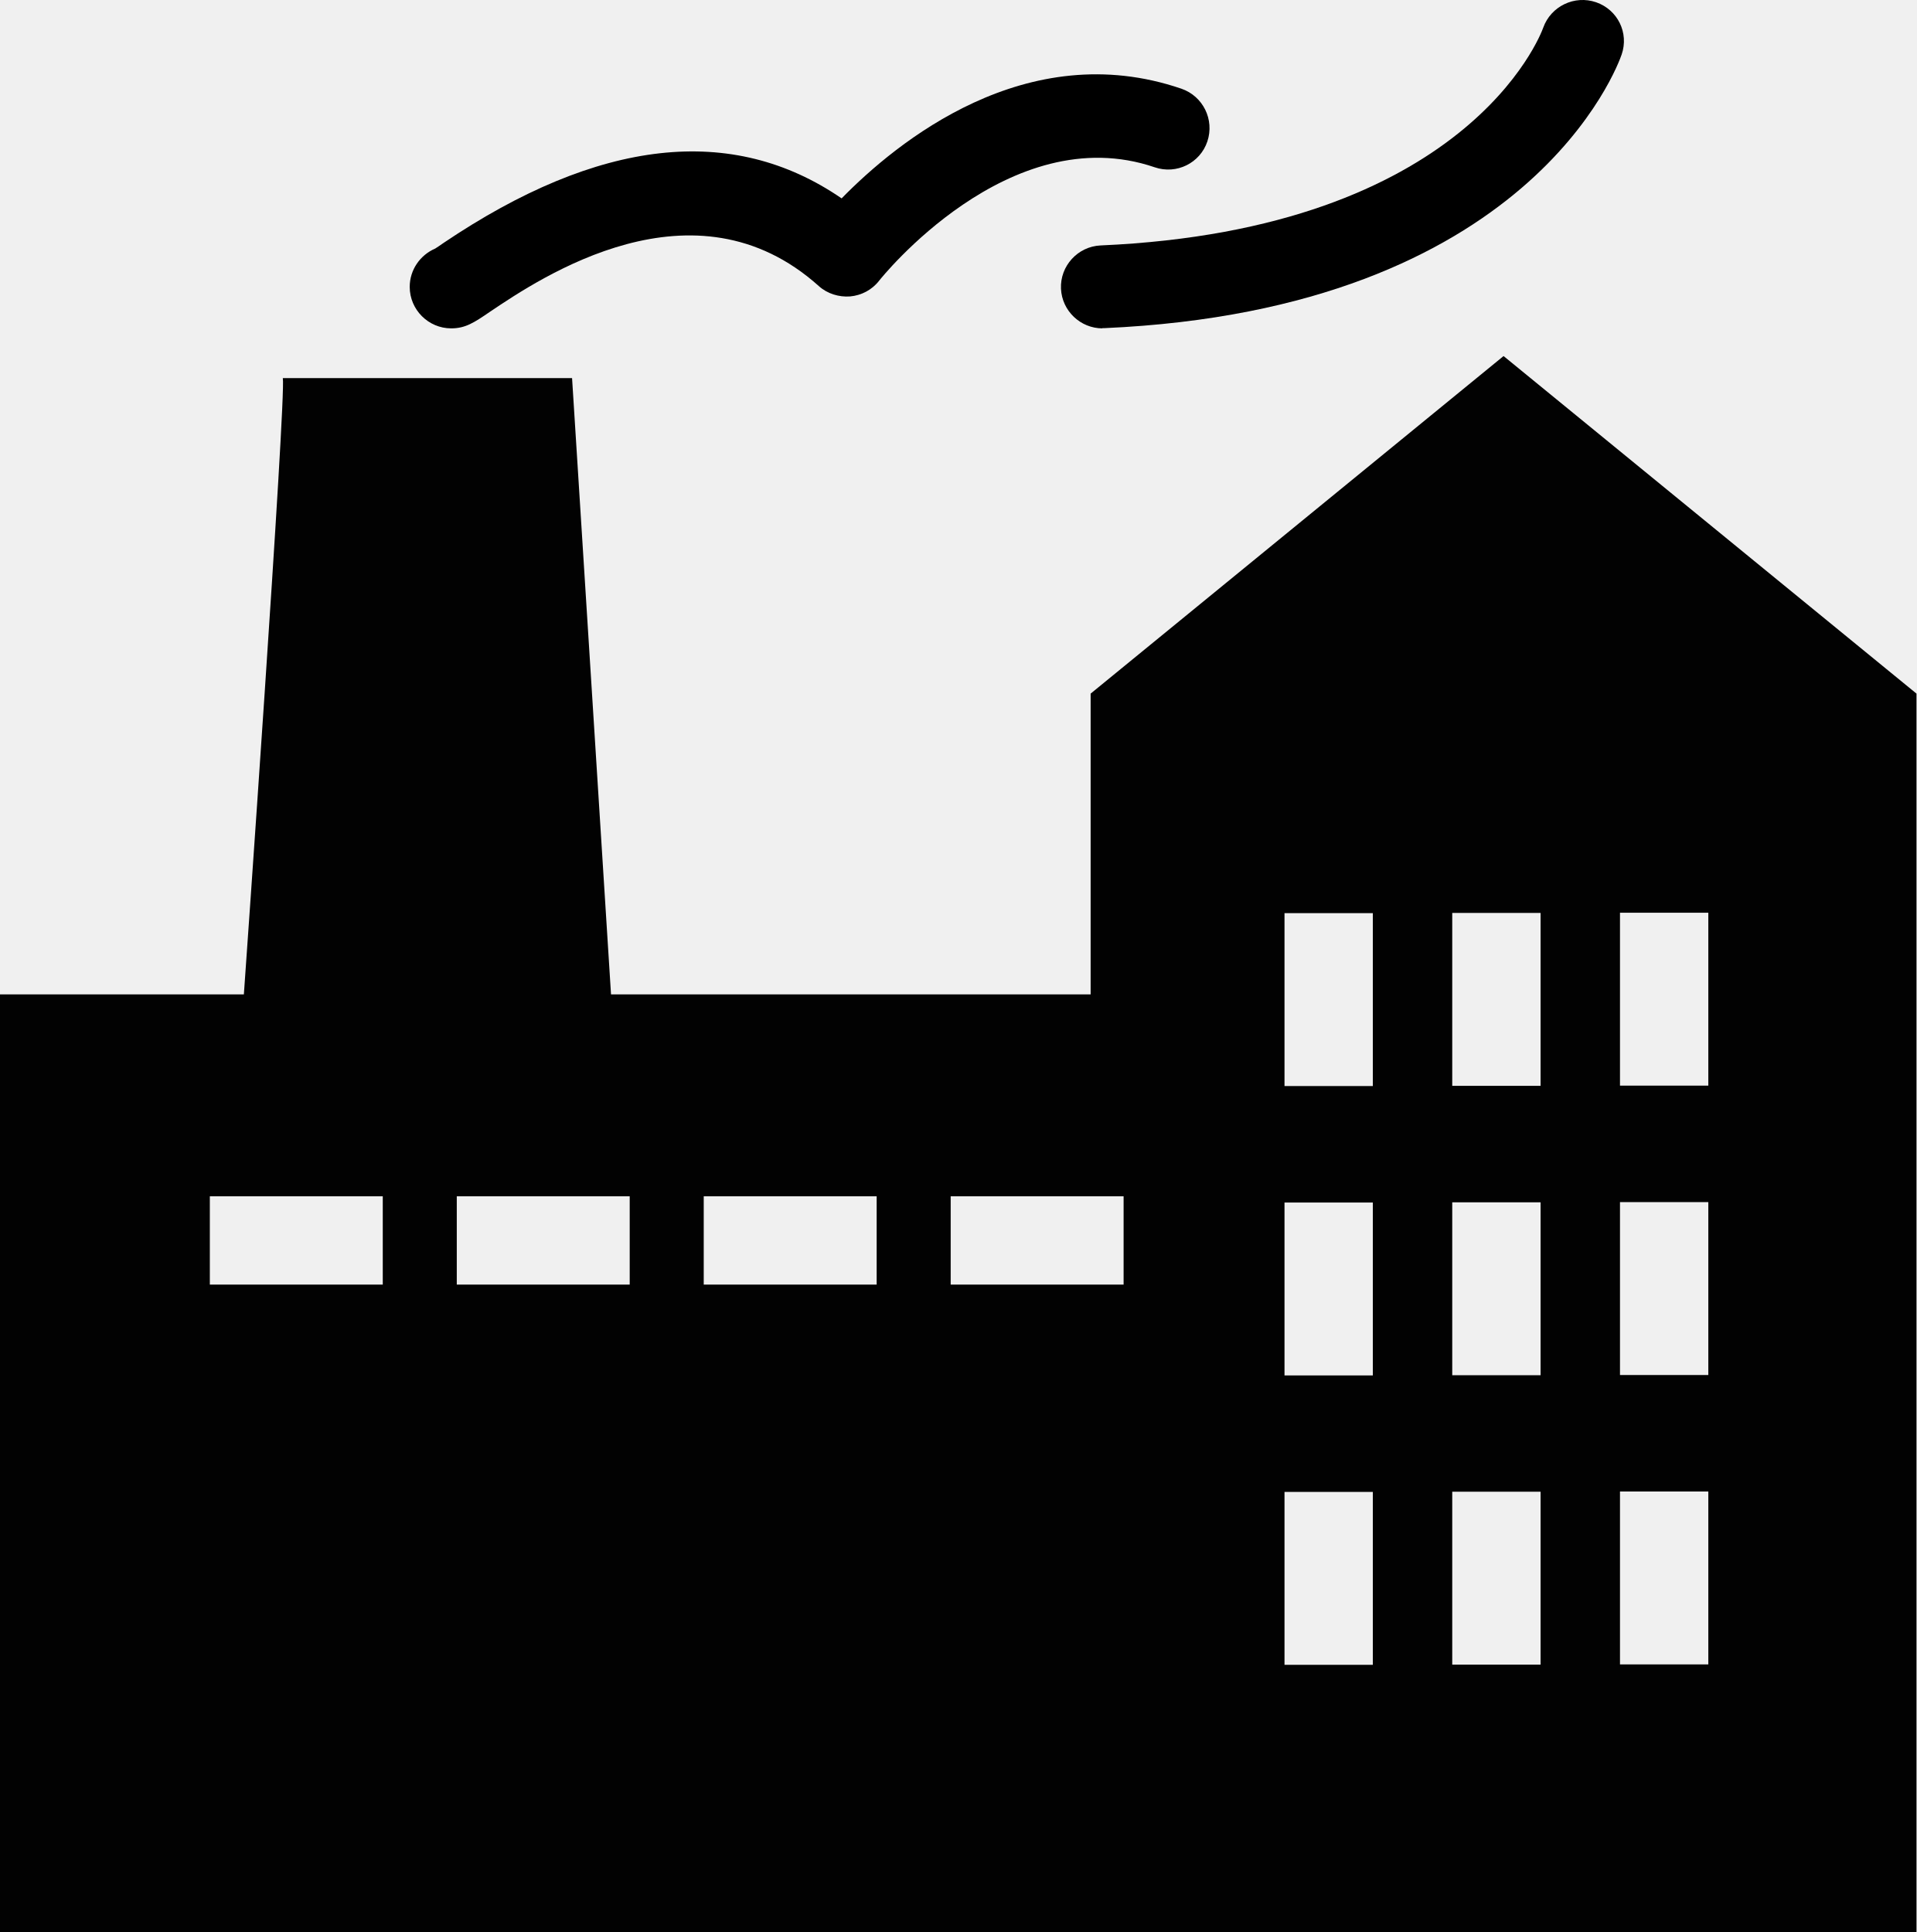
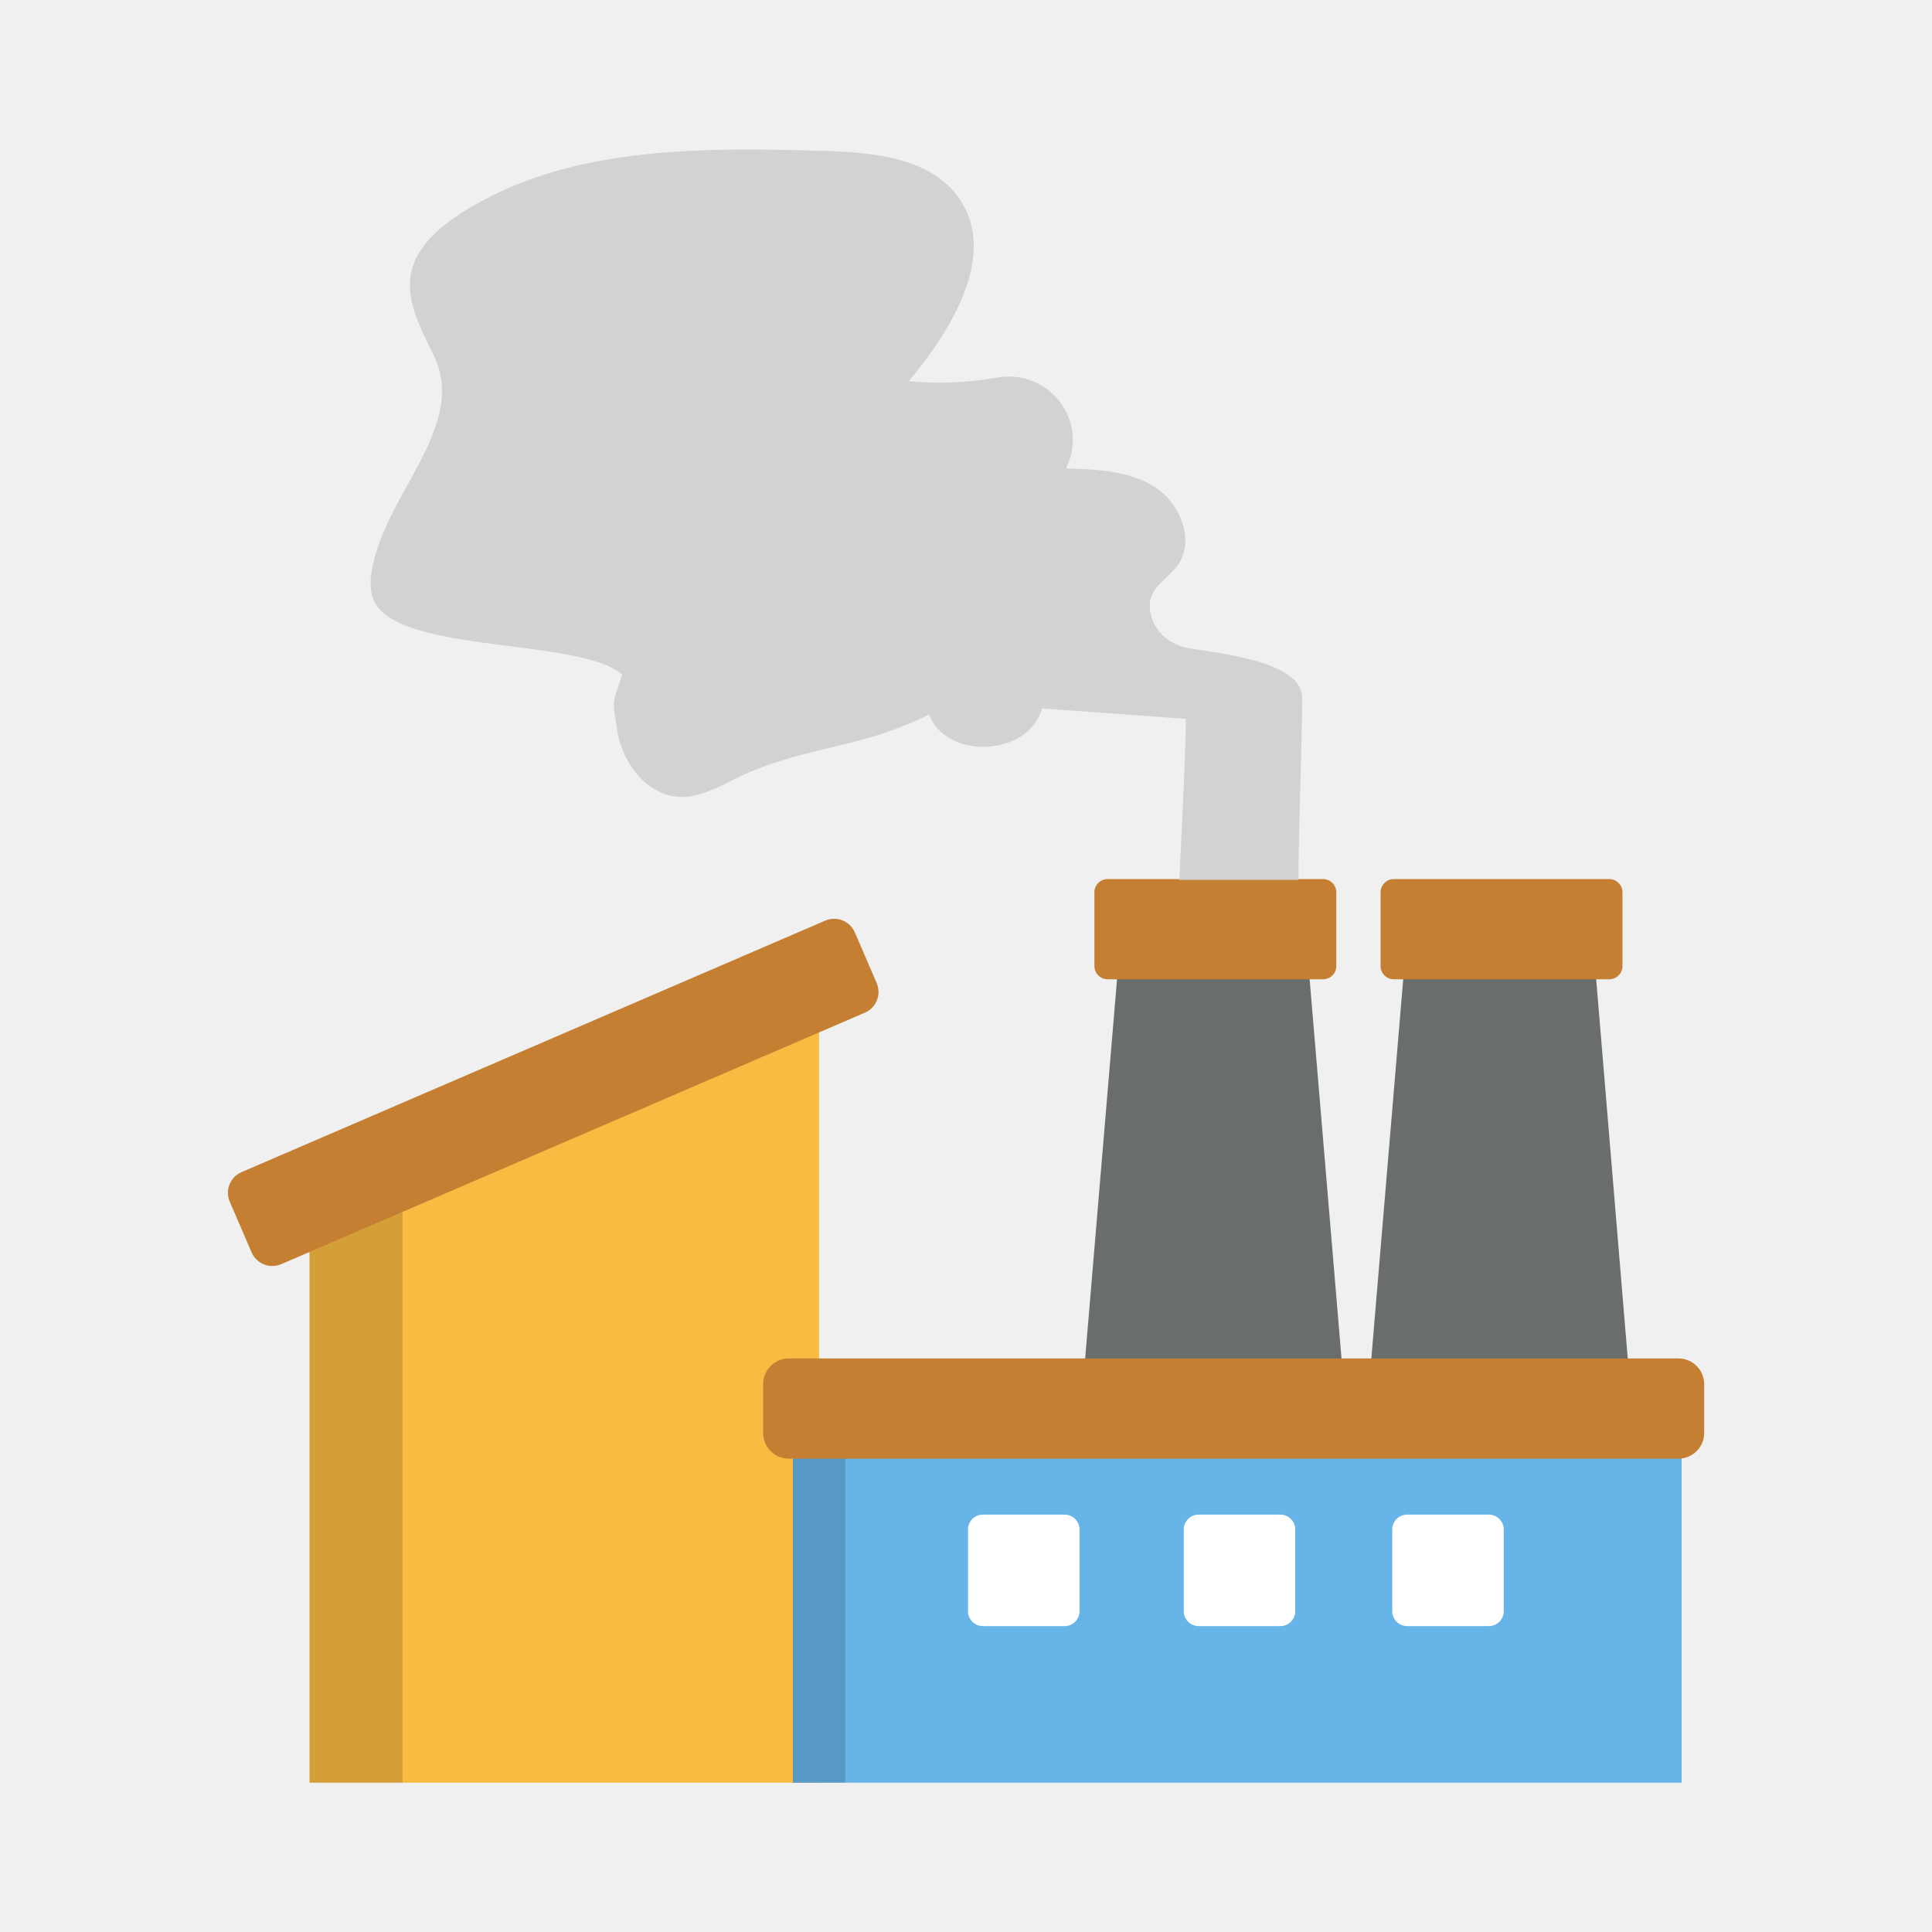
- <svg xmlns="http://www.w3.org/2000/svg" viewBox="0 0 92.43 93.2">
+ <svg xmlns="http://www.w3.org/2000/svg" id="Layer_2" data-name="Layer 2" viewBox="0 0 48 48">
  <defs>
-     <style>.d{fill:#020202;}</style>
+     <style>
+       .cls-1 {
+         fill: #fff;
+       }
+ 
+       .cls-2 {
+         fill: #6a6d6d;
+       }
+ 
+       .cls-3 {
+         clip-path: url(#clippath-2);
+       }
+ 
+       .cls-4 {
+         clip-path: url(#clippath-1);
+       }
+ 
+       .cls-5 {
+         opacity: .15;
+       }
+ 
+       .cls-6 {
+         fill: #f9bb41;
+       }
+ 
+       .cls-7 {
+         fill: #67b4e8;
+       }
+ 
+       .cls-8 {
+         clip-path: url(#clippath);
+       }
+ 
+       .cls-9 {
+         fill: none;
+       }
+ 
+       .cls-10 {
+         fill: #c47f33;
+       }
+ 
+       .cls-11 {
+         fill: #d2d2d2;
+       }
+     </style>
+     <clipPath id="clippath">
+       <rect class="cls-9" width="48" height="48" />
+     </clipPath>
+     <clipPath id="clippath-1">
+       <polygon class="cls-6" points="20.35 44.29 7.69 44.29 7.69 30.24 20.35 24.79 20.35 44.29" />
+     </clipPath>
+     <clipPath id="clippath-2">
+       <rect class="cls-7" x="19.7" y="34.96" width="22.08" height="9.33" />
+     </clipPath>
  </defs>
-   <g id="a" />
-   <g id="b">
-     <g id="c">
+   <g id="Layer_1-2" data-name="Layer 1">
+     <g class="cls-8">
      <g>
-         <path class="d" d="M72.51,17.18l-19.91,16.28v14.51H0v45.23H92.43V33.46l-19.91-16.28ZM18.46,61.97H10.12v-4.26h8.34v4.26Zm11.91,0h-8.34v-4.26h8.34v4.26Zm11.91,0h-8.34v-4.26h8.34v4.26Zm11.91,0h-8.34v-4.26h8.34v4.26Zm12.02,18.34h-4.26v-8.34h4.26v8.34Zm0-13.96h-4.26v-8.34h4.26v8.34Zm0-13.96h-4.26v-8.34h4.26v8.34Zm8.09,27.91h-4.26v-8.34h4.26v8.34Zm0-13.96h-4.26v-8.34h4.26v8.34Zm0-13.96h-4.26v-8.34h4.26v8.34Zm8.09,27.91h-4.26v-8.34h4.26v8.34Zm0-13.96h-4.26v-8.34h4.26v8.34Zm0-13.96h-4.26v-8.34h4.26v8.34Z" />
-         <path class="d" d="M11.76,47.99s2.05-28.9,1.88-29.75h13.95l1.88,29.75H11.76Z" />
+         <g>
+           <polygon class="cls-6" points="20.35 44.29 7.69 44.29 7.69 30.24 20.35 24.79 20.35 44.29" />
+           <g class="cls-4">
+             <rect class="cls-5" x="5" y="27" width="5" height="19" />
+           </g>
+         </g>
+         <g>
+           <polygon class="cls-2" points="32.46 23.41 27.83 23.41 26.82 35.42 33.47 35.42 32.46 23.41" />
+           <polygon class="cls-2" points="39.58 23.41 34.94 23.41 33.93 35.42 40.58 35.42 39.58 23.41" />
+           <rect class="cls-10" x="27.19" y="21.84" width="6.01" height="2.49" rx=".33" ry=".33" />
+           <rect class="cls-10" x="34.3" y="21.84" width="6.01" height="2.49" rx=".33" ry=".33" />
+         </g>
+         <g>
+           <rect class="cls-7" x="19.7" y="34.96" width="22.08" height="9.33" />
+           <g class="cls-3">
+             <rect class="cls-5" x="16" y="32" width="5" height="19" />
+           </g>
+         </g>
+         <rect class="cls-10" x="5.29" y="25.9" width="16.91" height="2.49" rx=".56" ry=".56" transform="translate(-9.62 7.65) rotate(-23.31)" />
+         <rect class="cls-1" x="24.05" y="37.63" width="2.77" height="2.77" rx=".37" ry=".37" />
+         <rect class="cls-1" x="29.41" y="37.63" width="2.77" height="2.77" rx=".37" ry=".37" />
+         <rect class="cls-1" x="34.59" y="37.63" width="2.77" height="2.77" rx=".37" ry=".37" />
+         <rect class="cls-10" x="18.96" y="33.75" width="23.38" height="2.49" rx=".64" ry=".64" />
+         <path class="cls-11" d="m29.47,17.86l-3.58-.26c-.33,1.19-2.36,1.3-2.81.15-1.74.89-3.2.77-4.94,1.66-.38.19-.78.39-1.2.39-.83,0-1.47-.81-1.6-1.63s-.14-.62.12-1.41c-1.12-.97-5.95-.46-6.23-2.02-.03-.17-.03-.35,0-.52.3-1.94,2.4-3.6,1.55-5.38-.31-.65-.7-1.34-.57-2.04.12-.64.66-1.12,1.21-1.48,2.62-1.7,5.96-1.66,9.08-1.57,1.22.04,2.63.17,3.33,1.18.96,1.39-.17,3.24-1.25,4.54.73.07,1.47.04,2.2-.09,1.27-.22,2.27,1.06,1.72,2.22,0,.01-.01.02-.02.04.76.02,1.57.05,2.21.46s1.01,1.35.56,1.96c-.29.39-.85.59-.64,1.27.12.41.48.69.9.77.64.12,2.84.3,2.84,1.23,0,0,0-.03,0,0,0,1.36-.09,3.14-.09,4.53-.73,0-2.49,0-2.96,0,0,0,.17-3.34.16-3.98Z" />
      </g>
-       <path d="M21.76,15.84c-1.1,0-2-.9-2-2,0-.83,.51-1.54,1.23-1.85,.1-.06,.24-.16,.4-.27,7.49-5.05,13.93-5.77,19.2-2.15,2.65-2.71,8.91-7.85,16.39-5.29,1.04,.36,1.6,1.49,1.25,2.54s-1.49,1.61-2.54,1.25c-7.02-2.4-13.23,5.39-13.29,5.47-.34,.44-.85,.71-1.4,.76-.54,.04-1.1-.13-1.51-.5-6.02-5.4-13.42-.4-15.86,1.24-.76,.52-1.18,.8-1.87,.8Zm0-4h0Z" />
-       <path d="M53.17,15.84c-1.06,0-1.95-.84-2-1.91-.05-1.1,.81-2.04,1.91-2.09,17.63-.77,21.21-10.11,21.35-10.51,.37-1.03,1.51-1.58,2.55-1.22,1.04,.36,1.59,1.48,1.23,2.52-.17,.5-4.42,12.3-24.96,13.2-.03,0-.06,0-.09,0Z" />
    </g>
  </g>
</svg>
